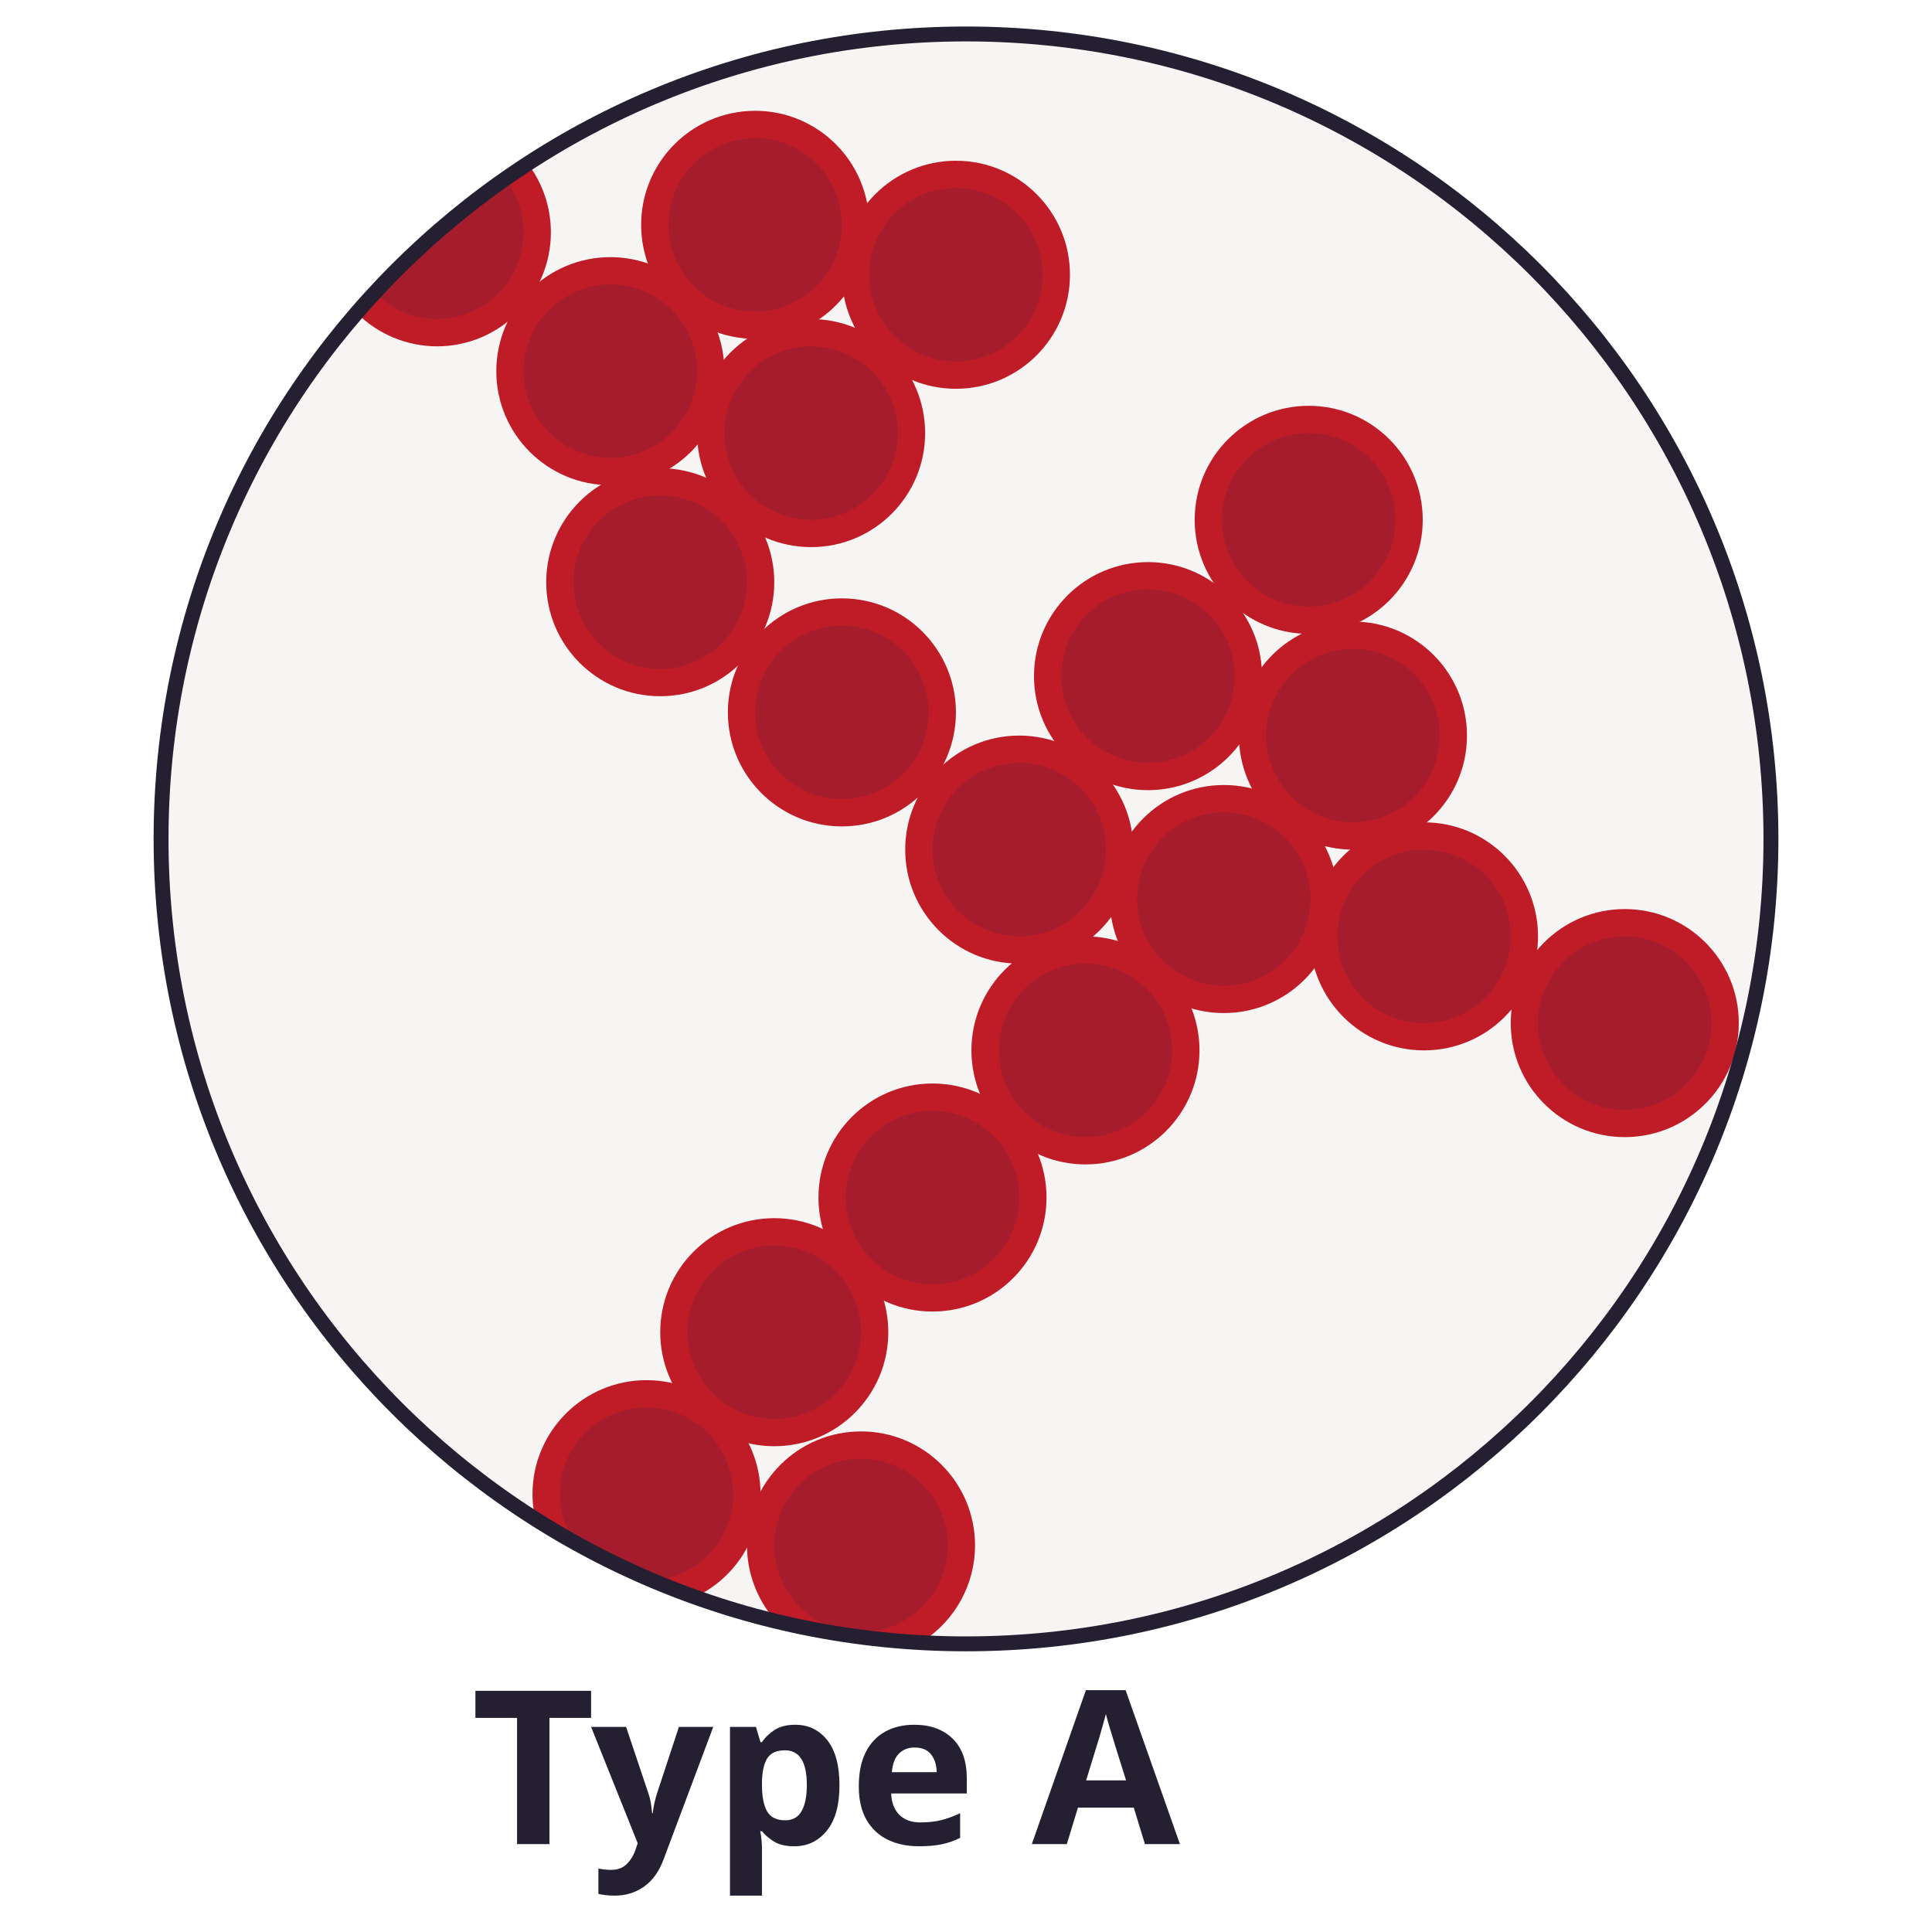
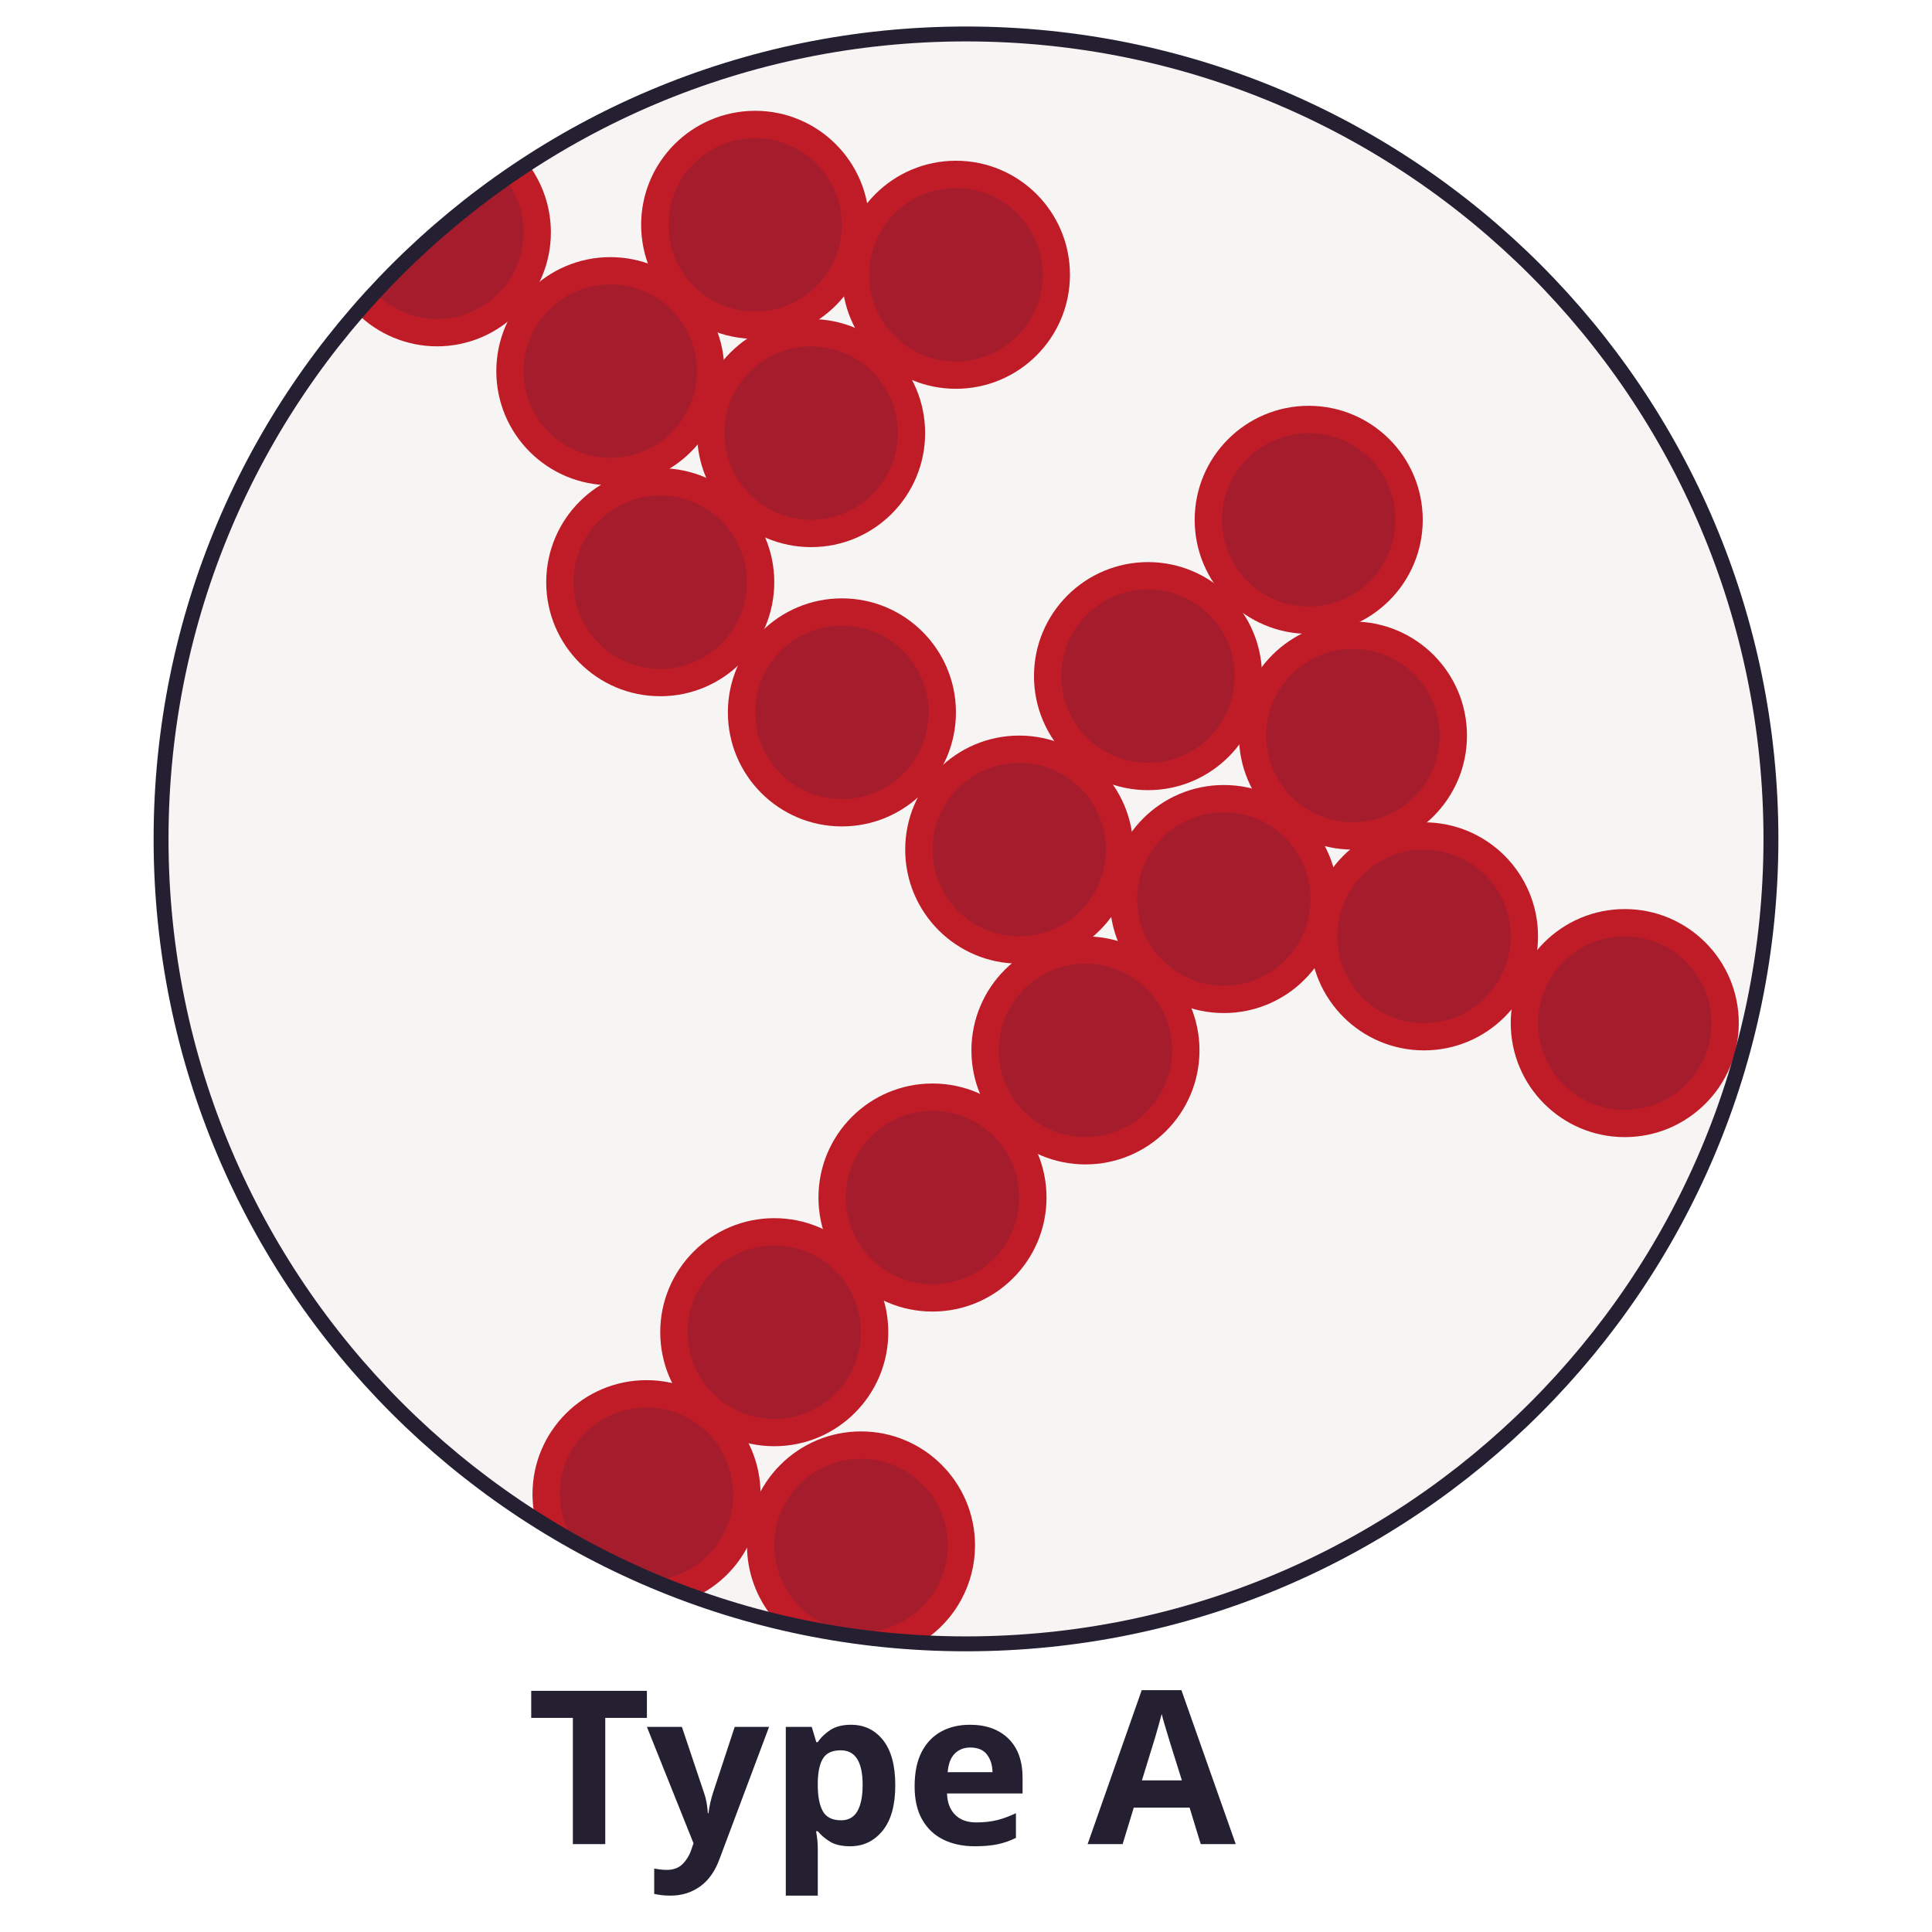
- <svg xmlns="http://www.w3.org/2000/svg" width="1080" height="1080" viewBox="0 0 1080 1080" version="1.1" id="svg1">
-   <defs id="defs1" />
-   <g id="layer6">
-     <text xml:space="preserve" style="font-weight:bold;font-size:120px;font-family:Cantarell;-inkscape-font-specification:'Cantarell Bold';text-align:center;text-anchor:middle;fill:#241f31;stroke-width:20;stroke-linejoin:round" x="539.467" y="1030.869" id="text1">
-       <tspan id="tspan1" x="539.467" y="1030.869">Type A</tspan>
-     </text>
+ <svg xmlns="http://www.w3.org/2000/svg" width="1080" height="1080">
+   <text xml:space="preserve" x="539.467" y="1030.869" fill="#241f31" stroke-linejoin="round" stroke-width="20" font-family="Cantarell" font-size="120" font-weight="700" style="-inkscape-font-specification:&quot;Cantarell Bold&quot;;text-align:center" text-anchor="middle">
+     <tspan x="539.467" y="1030.869">Type A</tspan>
+   </text>
+   <circle cx="540" cy="540" r="504.447" fill="#f6f5f4" transform="matrix(.892 0 0 .892 58.32 -12.728)" />
+   <g transform="matrix(.892 0 0 .892 219.97 365.818)">
+     <circle cx="135.891" cy="-177.506" r="71.46" fill="#c01c28" />
+     <circle cx="135.891" cy="-177.506" r="54.359" fill="#a51d2d" />
  </g>
-   <g id="layer5" transform="matrix(0.8920015,0,0,0.8920015,58.31917,-12.72763)" style="display:inline">
-     <g id="g2" style="display:inline">
-       <circle style="display:inline;fill:#f6f5f4;fill-opacity:1;stroke:none;stroke-width:9.342;stroke-dasharray:none;stroke-opacity:1" id="circle1" cx="540" cy="540" r="504.447" />
-     </g>
-     <g id="layer2" style="display:inline">
-       <g id="g2-6" transform="translate(181.2227,424.3776)" style="display:inline">
-         <circle style="fill:#c01c28;fill-opacity:1;stroke:none;stroke-width:5" id="path2-1" cx="135.891" cy="-177.506" r="71.46" />
-         <circle style="fill:#a51d2d;fill-opacity:1;stroke:none;stroke-width:4.412" id="path1-1" cx="135.891" cy="-177.506" r="54.359" />
-       </g>
-       <g id="g2-44" transform="translate(271.9835,332.6749)">
-         <circle style="fill:#c01c28;fill-opacity:1;stroke:none;stroke-width:5" id="path2-4" cx="135.891" cy="-177.506" r="71.46" />
-         <circle style="fill:#a51d2d;fill-opacity:1;stroke:none;stroke-width:4.412" id="path1-7" cx="135.891" cy="-177.506" r="54.359" />
-       </g>
-       <g id="g2-9" transform="translate(307.0416,463.188)">
-         <circle style="fill:#c01c28;fill-opacity:1;stroke:none;stroke-width:5" id="path2-7" cx="135.891" cy="-177.506" r="71.46" />
-         <circle style="fill:#a51d2d;fill-opacity:1;stroke:none;stroke-width:4.412" id="path1-5" cx="135.891" cy="-177.506" r="54.359" />
-       </g>
-       <g id="g2-0" transform="translate(212.496,556.6332)">
-         <circle style="fill:#c01c28;fill-opacity:1;stroke:none;stroke-width:5" id="path2-3" cx="135.891" cy="-177.506" r="71.46" />
-         <circle style="fill:#a51d2d;fill-opacity:1;stroke:none;stroke-width:4.412" id="path1-09" cx="135.891" cy="-177.506" r="54.359" />
-       </g>
-       <g id="g2-05" transform="translate(397.8025,363.9655)">
-         <circle style="fill:#c01c28;fill-opacity:1;stroke:none;stroke-width:5" id="path2-94" cx="135.891" cy="-177.506" r="71.46" />
-         <circle style="fill:#a51d2d;fill-opacity:1;stroke:none;stroke-width:4.412" id="path1-6" cx="135.891" cy="-177.506" r="54.359" />
-       </g>
-       <g id="g2-89" transform="translate(518.1761,615.4953)">
-         <circle style="fill:#c01c28;fill-opacity:1;stroke:none;stroke-width:5" id="path2-36" cx="135.891" cy="-177.506" r="71.46" />
-         <circle style="fill:#a51d2d;fill-opacity:1;stroke:none;stroke-width:4.412" id="path1-8" cx="135.891" cy="-177.506" r="54.359" />
-       </g>
-       <g id="g2-69" transform="translate(437.467,724.2142)">
-         <circle style="fill:#c01c28;fill-opacity:1;stroke:none;stroke-width:5" id="path2-87" cx="135.891" cy="-177.506" r="71.46" />
-         <circle style="fill:#a51d2d;fill-opacity:1;stroke:none;stroke-width:4.412" id="path1-28" cx="135.891" cy="-177.506" r="54.359" />
-       </g>
-       <g id="g2-60" transform="translate(478.9694,850.0333)">
-         <circle style="fill:#c01c28;fill-opacity:1;stroke:none;stroke-width:5" id="path2-27" cx="135.891" cy="-177.506" r="71.46" />
-         <circle style="fill:#a51d2d;fill-opacity:1;stroke:none;stroke-width:4.412" id="path1-61" cx="135.891" cy="-177.506" r="54.359" />
-       </g>
-       <g id="g2-75" transform="translate(283.9556,1026.641)">
-         <circle style="fill:#c01c28;fill-opacity:1;stroke:none;stroke-width:5" id="path2-870" cx="135.891" cy="-177.506" r="71.46" />
-         <circle style="fill:#a51d2d;fill-opacity:1;stroke:none;stroke-width:4.412" id="path1-48" cx="135.891" cy="-177.506" r="54.359" />
-       </g>
-       <g id="g2-52" transform="translate(618.8818,517.5474)">
-         <circle style="fill:#c01c28;fill-opacity:1;stroke:none;stroke-width:5" id="path2-90" cx="135.891" cy="-177.506" r="71.46" />
-         <circle style="fill:#a51d2d;fill-opacity:1;stroke:none;stroke-width:4.412" id="path1-283" cx="135.891" cy="-177.506" r="54.359" />
-       </g>
-       <g id="g2-09" transform="translate(646.6049,652.7545)">
-         <circle style="fill:#c01c28;fill-opacity:1;stroke:none;stroke-width:5" id="path2-19" cx="135.891" cy="-177.506" r="71.46" />
-         <circle style="fill:#a51d2d;fill-opacity:1;stroke:none;stroke-width:4.412" id="path1-62" cx="135.891" cy="-177.506" r="54.359" />
-       </g>
-       <g id="g2-35" transform="translate(565.6913,755.1877)">
-         <circle style="fill:#c01c28;fill-opacity:1;stroke:none;stroke-width:5" id="path2-17" cx="135.891" cy="-177.506" r="71.46" />
-         <circle style="fill:#a51d2d;fill-opacity:1;stroke:none;stroke-width:4.412" id="path1-43" cx="135.891" cy="-177.506" r="54.359" />
-       </g>
-       <g id="g2-892" transform="translate(691.1317,778.5736)">
-         <circle style="fill:#c01c28;fill-opacity:1;stroke:none;stroke-width:5" id="path2-88" cx="135.891" cy="-177.506" r="71.46" />
-         <circle style="fill:#a51d2d;fill-opacity:1;stroke:none;stroke-width:4.412" id="path1-868" cx="135.891" cy="-177.506" r="54.359" />
-       </g>
-       <g id="g2-892-2" transform="translate(816.9508,832.9331)" style="display:inline">
-         <circle style="fill:#c01c28;fill-opacity:1;stroke:none;stroke-width:5" id="path2-88-8" cx="135.891" cy="-177.506" r="71.46" />
-         <circle style="fill:#a51d2d;fill-opacity:1;stroke:none;stroke-width:4.412" id="path1-868-9" cx="135.891" cy="-177.506" r="54.359" />
-       </g>
-       <g id="g2-90" transform="translate(326.3429,638.2169)">
-         <circle style="fill:#c01c28;fill-opacity:1;stroke:none;stroke-width:5" id="path2-81" cx="135.891" cy="-177.506" r="71.46" />
-         <circle style="fill:#a51d2d;fill-opacity:1;stroke:none;stroke-width:4.412" id="path1-3" cx="135.891" cy="-177.506" r="54.359" />
-       </g>
-       <g id="g2-34" transform="translate(383.1076,942.2486)">
-         <circle style="fill:#c01c28;fill-opacity:1;stroke:none;stroke-width:5" id="path2-0" cx="135.891" cy="-177.506" r="71.46" />
-         <circle style="fill:#a51d2d;fill-opacity:1;stroke:none;stroke-width:4.412" id="path1-39" cx="135.891" cy="-177.506" r="54.359" />
-       </g>
-       <g id="g13">
-         <path id="path13" style="fill:#c01c28;fill-opacity:1;stroke:none;stroke-width:5" d="m 265.52,116.947 a 504.447,504.447 0 0 0 -107.346,93.498 71.46,71.46 0 0 0 50.221,20.877 71.46,71.46 0 0 0 71.459,-71.459 71.46,71.46 0 0 0 -14.334,-42.916 z" />
-         <path id="path12" style="fill:#a51d2d;fill-opacity:1;stroke:none;stroke-width:4.412" d="m 251.832,127.193 a 504.447,504.447 0 0 0 -81.695,71.092 54.359,54.359 0 0 0 38.258,15.938 54.359,54.359 0 0 0 54.359,-54.359 54.359,54.359 0 0 0 -10.922,-32.67 z" />
-       </g>
-       <g id="g21" style="display:inline">
-         <path id="path20" style="fill:#c01c28;fill-opacity:1;stroke:none;stroke-width:5" d="m 269.166,961.33 a 504.447,504.447 0 0 0 105.156,51.678 71.46,71.46 0 0 0 36.926,-62.353 71.46,71.46 0 0 0 -71.459,-71.461 71.46,71.46 0 0 0 -71.461,71.461 71.46,71.46 0 0 0 0.838,10.676 z" />
-         <path id="path21" style="fill:#a51d2d;fill-opacity:1;stroke:none;stroke-width:4.412" d="m 293.24,978.545 a 504.447,504.447 0 0 0 52.547,26.039 54.359,54.359 0 0 0 48.361,-53.93 54.359,54.359 0 0 0 -54.359,-54.359 54.359,54.359 0 0 0 -54.359,54.359 54.359,54.359 0 0 0 7.811,27.891 z" />
-       </g>
-       <g id="g22">
-         <path id="path22" style="fill:#c01c28;fill-opacity:1;stroke:none;stroke-width:5" d="m 419.57,1028.732 a 504.447,504.447 0 0 0 93.742,13.807 71.46,71.46 0 0 0 32.354,-59.762 71.46,71.46 0 0 0 -71.461,-71.461 71.46,71.46 0 0 0 -71.459,71.461 71.46,71.46 0 0 0 16.824,45.955 z" />
-         <circle style="fill:#a51d2d;fill-opacity:1;stroke:none;stroke-width:4.412" id="path1-14" cx="474.206" cy="982.777" r="54.359" />
-       </g>
-     </g>
-     <g id="layer1" style="display:inline">
-       <circle style="display:inline;fill:none;fill-opacity:1;stroke:#241f31;stroke-width:9.342;stroke-dasharray:none;stroke-opacity:1" id="path3" cx="540" cy="540" r="504.447" />
-       <circle style="display:none;fill:#c01c28;fill-opacity:1;stroke:none;stroke-width:9.342;stroke-dasharray:none;stroke-opacity:1" id="path3-5" cx="540" cy="540" r="504.447" />
-     </g>
+   <g transform="matrix(.892 0 0 .892 300.929 284.019)">
+     <circle cx="135.891" cy="-177.506" r="71.46" fill="#c01c28" />
+     <circle cx="135.891" cy="-177.506" r="54.359" fill="#a51d2d" />
  </g>
+   <g transform="matrix(.892 0 0 .892 332.2 400.437)">
+     <circle cx="135.891" cy="-177.506" r="71.46" fill="#c01c28" />
+     <circle cx="135.891" cy="-177.506" r="54.359" fill="#a51d2d" />
+   </g>
+   <g transform="matrix(.892 0 0 .892 247.866 483.79)">
+     <circle cx="135.891" cy="-177.506" r="71.46" fill="#c01c28" />
+     <circle cx="135.891" cy="-177.506" r="54.359" fill="#a51d2d" />
+   </g>
+   <g transform="matrix(.892 0 0 .892 413.16 311.93)">
+     <circle cx="135.891" cy="-177.506" r="71.46" fill="#c01c28" />
+     <circle cx="135.891" cy="-177.506" r="54.359" fill="#a51d2d" />
+   </g>
+   <g transform="matrix(.892 0 0 .892 520.533 536.295)">
+     <circle cx="135.891" cy="-177.506" r="71.46" fill="#c01c28" />
+     <circle cx="135.891" cy="-177.506" r="54.359" fill="#a51d2d" />
+   </g>
+   <g transform="matrix(.892 0 0 .892 448.54 633.273)">
+     <circle cx="135.891" cy="-177.506" r="71.46" fill="#c01c28" />
+     <circle cx="135.891" cy="-177.506" r="54.359" fill="#a51d2d" />
+   </g>
+   <g transform="matrix(.892 0 0 .892 485.56 745.503)">
+     <circle cx="135.891" cy="-177.506" r="71.46" fill="#c01c28" />
+     <circle cx="135.891" cy="-177.506" r="54.359" fill="#a51d2d" />
+   </g>
+   <g transform="matrix(.892 0 0 .892 311.608 903.038)">
+     <circle cx="135.891" cy="-177.506" r="71.46" fill="#c01c28" />
+     <circle cx="135.891" cy="-177.506" r="54.359" fill="#a51d2d" />
+   </g>
+   <g transform="matrix(.892 0 0 .892 610.363 448.925)">
+     <circle cx="135.891" cy="-177.506" r="71.46" fill="#c01c28" />
+     <circle cx="135.891" cy="-177.506" r="54.359" fill="#a51d2d" />
+   </g>
+   <g transform="matrix(.892 0 0 .892 635.092 569.53)">
+     <circle cx="135.891" cy="-177.506" r="71.46" fill="#c01c28" />
+     <circle cx="135.891" cy="-177.506" r="54.359" fill="#a51d2d" />
+   </g>
+   <g transform="matrix(.892 0 0 .892 562.917 660.9)">
+     <circle cx="135.891" cy="-177.506" r="71.46" fill="#c01c28" />
+     <circle cx="135.891" cy="-177.506" r="54.359" fill="#a51d2d" />
+   </g>
+   <g transform="matrix(.892 0 0 .892 674.81 681.761)">
+     <circle cx="135.891" cy="-177.506" r="71.46" fill="#c01c28" />
+     <circle cx="135.891" cy="-177.506" r="54.359" fill="#a51d2d" />
+   </g>
+   <g transform="matrix(.892 0 0 .892 787.04 730.25)">
+     <circle cx="135.891" cy="-177.506" r="71.46" fill="#c01c28" />
+     <circle cx="135.891" cy="-177.506" r="54.359" fill="#a51d2d" />
+   </g>
+   <g transform="matrix(.892 0 0 .892 349.418 556.563)">
+     <circle cx="135.891" cy="-177.506" r="71.46" fill="#c01c28" />
+     <circle cx="135.891" cy="-177.506" r="54.359" fill="#a51d2d" />
+   </g>
+   <g transform="matrix(.892 0 0 .892 400.052 827.76)">
+     <circle cx="135.891" cy="-177.506" r="71.46" fill="#c01c28" />
+     <circle cx="135.891" cy="-177.506" r="54.359" fill="#a51d2d" />
+   </g>
+   <path fill="#c01c28" d="M295.163 91.59a449.967 449.967 0 0 0-95.753 83.4 63.742 63.742 0 0 0 44.797 18.622 63.742 63.742 0 0 0 63.742-63.741 63.742 63.742 0 0 0-12.786-38.281z" />
+   <path fill="#a51d2d" d="M282.954 100.729a449.967 449.967 0 0 0-72.873 63.414 48.489 48.489 0 0 0 34.126 14.216 48.489 48.489 0 0 0 48.49-48.488 48.489 48.489 0 0 0-9.743-29.142z" />
+   <path fill="#c01c28" d="M298.416 844.78a449.967 449.967 0 0 0 93.8 46.097 63.742 63.742 0 0 0 32.937-55.62 63.742 63.742 0 0 0-63.741-63.743 63.742 63.742 0 0 0-63.744 63.743 63.742 63.742 0 0 0 .748 9.523z" />
+   <path fill="#a51d2d" d="M319.89 860.136a449.967 449.967 0 0 0 46.872 23.227 48.489 48.489 0 0 0 43.138-48.106 48.489 48.489 0 0 0-48.488-48.488 48.489 48.489 0 0 0-48.49 48.488 48.489 48.489 0 0 0 6.968 24.879z" />
+   <g transform="matrix(.892 0 0 .892 58.32 -12.728)">
+     <path fill="#c01c28" d="M419.57 1028.732a504.447 504.447 0 0 0 93.743 13.807 71.46 71.46 0 0 0 32.353-59.762 71.46 71.46 0 0 0-71.46-71.46 71.46 71.46 0 0 0-71.46 71.46 71.46 71.46 0 0 0 16.824 45.955z" />
+     <circle cx="474.206" cy="982.777" r="54.359" fill="#a51d2d" />
+   </g>
+   <circle cx="540" cy="540" r="504.447" fill="none" stroke="#241f31" stroke-width="9.342" transform="matrix(.892 0 0 .892 58.32 -12.728)" />
</svg>
